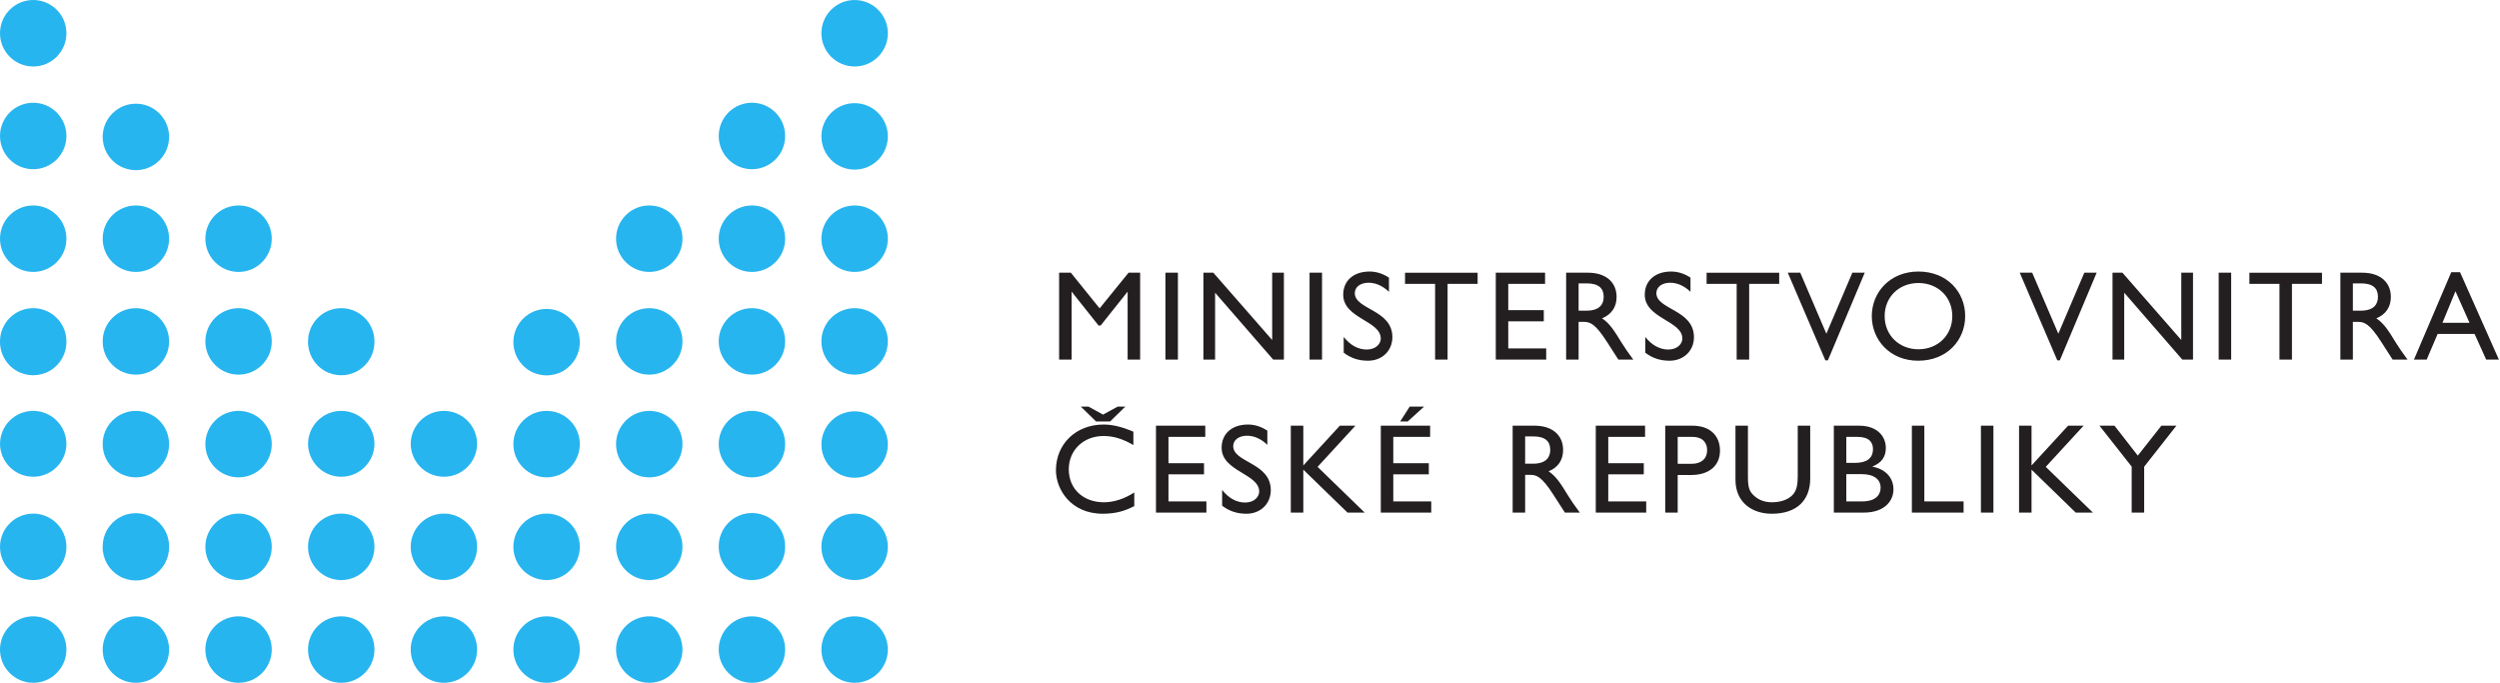
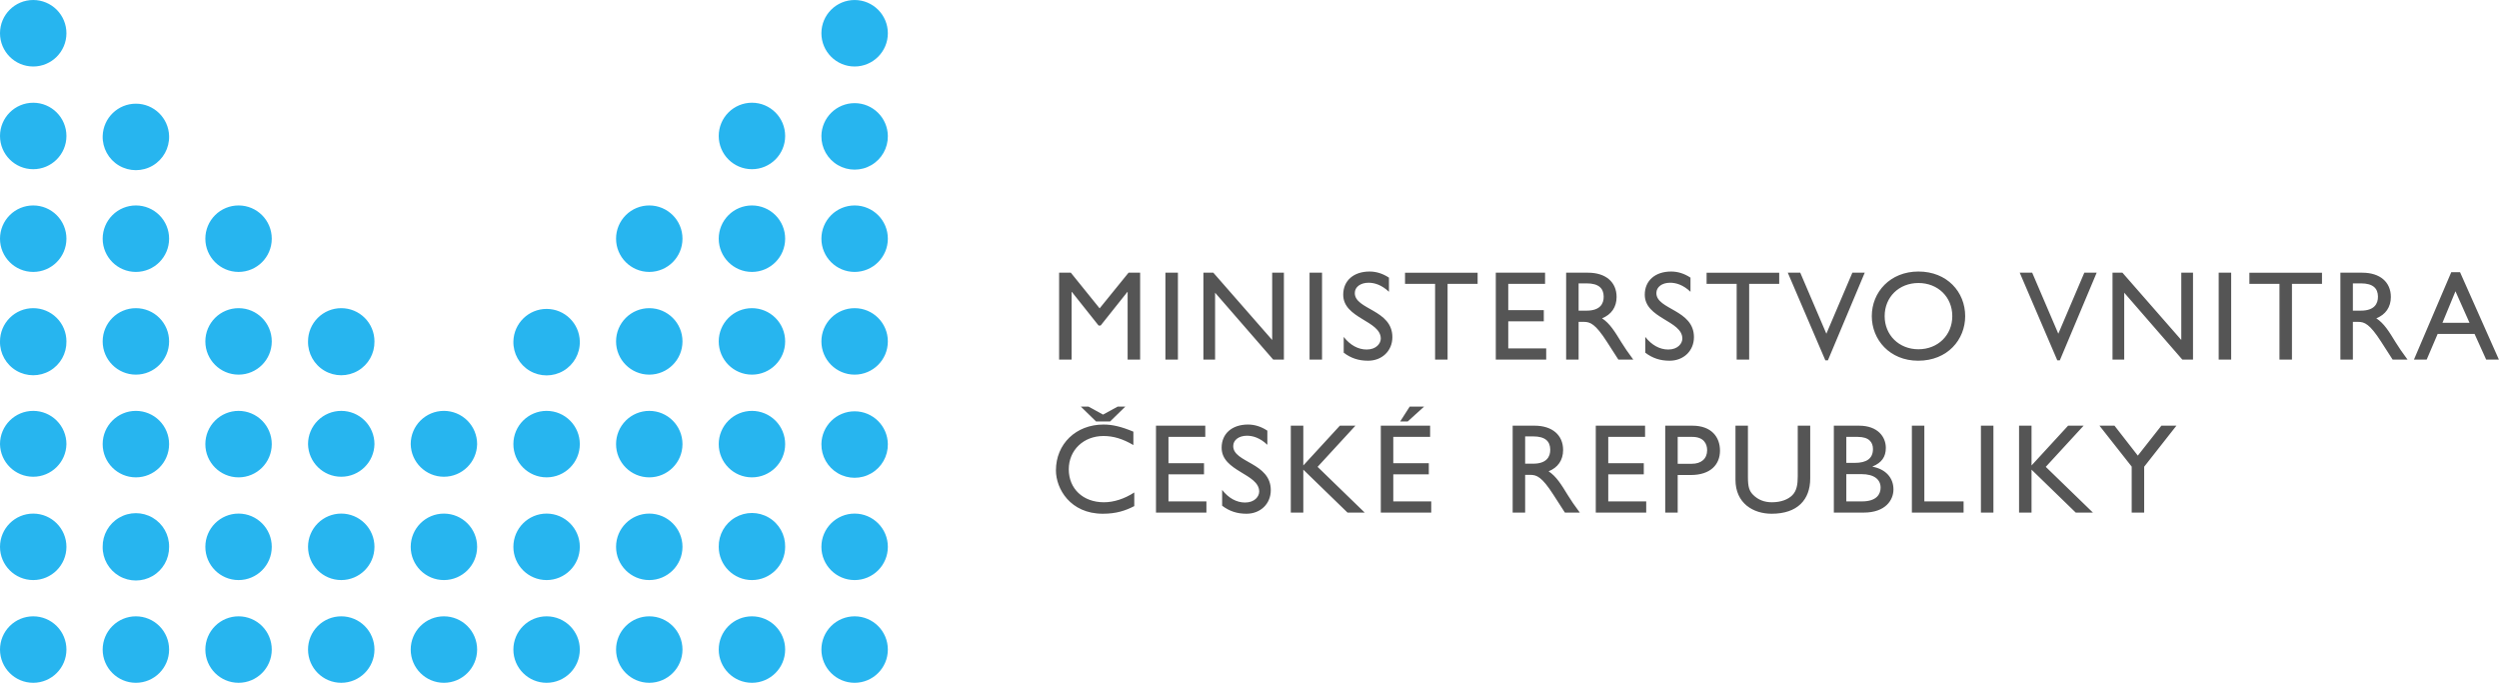
<svg xmlns="http://www.w3.org/2000/svg" width="585.35" height="159.87">
-   <path d="M2002.99 567.58h-21.98V686.4h-.42l-47.01-59.05h-3.56l-46.96 59.05h-.46V567.58h-21.94v152.59h20.58l50.59-62.63 50.81 62.63h20.35v-152.6M2069.36 567.58h-21.98v152.59h21.98v-152.6M2255.56 567.58h-18.81l-102.08 117.47V567.58h-20.54v152.59h17.45l103.38-118.15v118.15h20.6v-152.6M2322.55 567.58h-21.91v152.59h21.91v-152.6M2440.12 686.65c-13.04 12.28-25.54 15.89-35.82 15.89-14.14 0-24.19-7.42-24.19-18.13 0-29.32 66.02-28.88 66.02-77.44 0-23.95-18.14-41.38-42.72-41.38-16.59 0-30 4.44-42.78 14.07v27.74c11.21-14.32 25.29-22.14 40.3-22.14 17 0 24.82 10.75 24.82 19.22 0 31.56-65.99 35.16-65.99 77.04 0 24.8 18.36 40.71 46.37 40.71 11.61 0 23.22-3.58 33.99-10.76v-24.82M2595.88 700.51h-52.77V567.58h-21.94V700.5h-52.82v19.66h127.53V700.5M2714.37 700.51h-64.66v-46.1h62.43v-19.67h-62.43v-47.46h66.65v-19.7h-88.56v152.59h86.57V700.5M2773.29 653.53h14.09c23.49 0 30.24 12.08 29.98 24.84-.2 14.3-8.71 23.06-29.98 23.06h-14.09zm16.59 66.64c30.85 0 50.15-16.27 50.15-42.68 0-17.7-9.22-30.92-25.57-37.42 13.91-9.16 22.37-23.26 34.07-42.28 6.47-10.5 10.24-15.66 20.8-30.21h-26.2l-20.15 31.34c-20.13 31.33-29.32 34.9-40.49 34.9h-9.2v-66.24h-21.9v152.59h38.49M2969.85 686.65c-12.95 12.28-25.49 15.89-35.8 15.89-14.12 0-24.15-7.42-24.15-18.13 0-29.32 66.03-28.88 66.03-77.44 0-23.95-18.14-41.38-42.79-41.38-16.52 0-29.94 4.44-42.73 14.07v27.74c11.24-14.32 25.32-22.14 40.33-22.14 16.99 0 24.81 10.75 24.81 19.22 0 31.56-66.02 35.16-66.02 77.04 0 24.8 18.38 40.71 46.34 40.71 11.58 0 23.28-3.58 33.98-10.76v-24.82M3125.69 700.51h-52.76V567.58h-21.96V700.5h-52.83v19.66h127.55V700.5M3211.25 566.25h-4.47l-66 153.92h21.92l45.85-107.15 45.67 107.15h21.73l-64.7-153.92M3370.28 585.71c34.25 0 59.5 24.82 59.5 58.2 0 33.58-25.25 58.15-59.5 58.15-34.03 0-59.32-24.57-59.32-58.16 0-33.37 25.29-58.19 59.32-58.19zm0 136.52c50.32 0 82.14-35.83 82.14-78.33 0-41.17-30.89-78.3-82.6-78.3-49.9 0-81.46 36.9-81.46 78.3 0 42.3 32.43 78.33 81.92 78.33M3618.7 566.25h-4.44l-66 153.92h21.9l45.89-107.15 45.67 107.15h21.7l-64.72-153.92M3852.68 567.58h-18.8l-102.07 117.47V567.58h-20.56v152.59h17.45l103.37-118.15v118.15h20.61v-152.6M3919.71 567.58h-21.93v152.59h21.93v-152.6M4079.27 700.51h-52.76V567.58h-21.96V700.5h-52.83v19.66h127.55V700.5M4133.52 653.53h14.11c23.48 0 30.19 12.08 29.96 24.84-.18 14.3-8.68 23.06-29.96 23.06h-14.11zm16.58 66.64c30.86 0 50.16-16.27 50.16-42.68 0-17.7-9.2-30.92-25.55-37.42 13.88-9.16 22.37-23.26 34.04-42.28 6.45-10.5 10.27-15.66 20.8-30.21h-26.19l-20.15 31.34c-20.13 31.33-29.32 34.9-40.49 34.9h-9.2v-66.24h-21.94v152.59h38.52M4290.92 632.24h47.49l-24.65 55.31zm99.14-64.66h-22.35l-20.37 45h-64.9l-19.25-45h-22.37l65.56 153.5h15.42l68.26-153.5M1925.57 458.9l-26.85 26.18h13.44l25.67-14.1 25.79 14.1h13.39l-26.85-26.19zm65.55-41.4c-18.79 10.95-34.91 15.89-52.58 15.89-34.95 0-60.92-24.84-60.92-58.43 0-34.23 25.08-57.93 61.81-57.93 17.25 0 36.02 6.01 53.26 17.22V310.3c-15.04-7.8-31.33-13.42-55.27-13.42-57.29 0-82.36 44.08-82.36 76.1 0 46.52 35.16 80.55 83.7 80.55 15.68 0 31.56-3.81 52.36-12.52v-23.52M2117.43 431.83h-64.66v-46.14h62.43v-19.64h-62.43v-47.5h66.65V298.9h-88.59v152.62h86.6v-19.7M2226.48 417.94c-12.98 12.32-25.52 15.94-35.8 15.94-14.09 0-24.16-7.42-24.16-18.18 0-29.28 66-28.87 66-77.41 0-23.97-18.12-41.41-42.75-41.41-16.55 0-29.98 4.47-42.74 14.12v27.74c11.22-14.35 25.29-22.17 40.27-22.17 17 0 24.84 10.75 24.84 19.26 0 31.55-65.98 35.14-65.98 76.98 0 24.82 18.35 40.72 46.3 40.72 11.68 0 23.28-3.6 34.02-10.78v-24.8M2397.53 298.9h-30.2l-77.68 75.4v-75.4h-21.97v152.62h21.97v-69.86l64.21 69.86h27.37l-66.5-72.3 82.8-80.32M2501.9 485.08l-28.88-26.19h-13.21l16.79 26.19zm10.53-53.25h-64.7v-46.14h62.41v-19.64h-62.41v-47.5h66.68V298.9h-88.62v152.62h86.64v-19.7M2679.37 384.8h14.12c23.47 0 30.22 12.14 29.97 24.86-.21 14.34-8.71 23.04-29.97 23.04h-14.12zm16.57 66.72c30.87 0 50.14-16.36 50.14-42.73 0-17.7-9.17-30.9-25.52-37.38 13.88-9.19 22.37-23.28 34.04-42.32 6.46-10.54 10.25-15.66 20.8-30.19h-26.17l-20.2 31.33c-20.12 31.32-29.28 34.92-40.48 34.92h-9.18V298.9h-21.94v152.62h38.51M2890.04 431.83h-64.66v-46.14h62.42v-19.64h-62.42v-47.5h66.68V298.9h-88.6v152.62h86.58v-19.7M2947.38 384.62h24.83c16.38 0 26.89 8.72 26.89 23.93 0 11.18-6.08 23.28-25.99 23.28h-25.73zm25.73 66.9c33.36 0 48.56-19.7 48.56-43.87 0-23.9-16.1-42.76-51.42-42.76h-22.87V298.9h-21.92v152.62h47.65M3180.18 358.88c0-37.37-22.36-62-67.77-62-32.22 0-63.54 18.16-63.54 59.72v94.92h21.89v-90.17c0-17.28 2.28-24.4 9.19-31.35 8.78-8.74 19.7-12.97 32.89-12.97 16.82 0 28.84 5.35 35.81 12.29 7.85 7.85 9.63 19.02 9.63 33.36v88.84h21.9v-92.64M3243.61 318.55h27.54c25.78 0 32.7 12.82 32.7 24.21 0 13.84-10.76 23.7-33.85 23.7h-26.39zm0 67.64h14.57c21.68 0 32.23 8.04 32.23 24.4 0 11.39-6.51 21.24-26.65 21.24h-20.15zm-21.93 65.33h44.34c32.87 0 47.01-19.7 47.01-38.95 0-15.9-7.4-26.15-23.27-32.66v-.46c22.77-4.22 36.66-19.26 36.66-39.83 0-18.81-14.05-40.72-52.37-40.72h-52.37v152.62M3380.67 318.55h68.94V298.9h-90.83v152.62h21.89V318.55M3502.03 298.9h-21.95v152.62h21.95V298.9M3676.84 298.9h-30.17l-77.68 75.4v-75.4h-21.91v152.62h21.91v-69.86l64.24 69.86h27.26l-66.49-72.3 82.84-80.32M3797.12 451.52h26.41l-56.66-72.07V298.9h-21.94v80.78l-56.59 71.84h26.4l40.96-52.57 41.42 52.57" style="fill:#231f20;fill-opacity:1;fill-rule:nonzero;stroke:none" transform="matrix(.13333 0 0 -.13333 0 159.87)" />
+   <path d="M2002.99 567.58h-21.98V686.4h-.42l-47.01-59.05h-3.56l-46.96 59.05h-.46V567.58h-21.94v152.59h20.58l50.59-62.63 50.81 62.63h20.35v-152.6M2069.36 567.58h-21.98v152.59h21.98v-152.6M2255.56 567.58h-18.81l-102.08 117.47V567.58h-20.54v152.59h17.45l103.38-118.15v118.15h20.6v-152.6M2322.55 567.58h-21.91v152.59h21.91v-152.6M2440.12 686.65c-13.04 12.28-25.54 15.89-35.82 15.89-14.14 0-24.19-7.42-24.19-18.13 0-29.32 66.02-28.88 66.02-77.44 0-23.95-18.14-41.38-42.72-41.38-16.59 0-30 4.44-42.78 14.07v27.74c11.21-14.32 25.29-22.14 40.3-22.14 17 0 24.82 10.75 24.82 19.22 0 31.56-65.99 35.16-65.99 77.04 0 24.8 18.36 40.71 46.37 40.71 11.61 0 23.22-3.58 33.99-10.76v-24.82M2595.88 700.51h-52.77V567.58h-21.94V700.5h-52.82v19.66h127.53V700.5M2714.37 700.51h-64.66v-46.1h62.43v-19.67h-62.43v-47.46h66.65v-19.7h-88.56v152.59h86.57V700.5M2773.29 653.53h14.09c23.49 0 30.24 12.08 29.98 24.84-.2 14.3-8.71 23.06-29.98 23.06h-14.09zm16.59 66.64c30.85 0 50.15-16.27 50.15-42.68 0-17.7-9.22-30.92-25.57-37.42 13.91-9.16 22.37-23.26 34.07-42.28 6.47-10.5 10.24-15.66 20.8-30.21h-26.2l-20.15 31.34c-20.13 31.33-29.32 34.9-40.49 34.9h-9.2v-66.24h-21.9v152.59h38.49M2969.85 686.65c-12.95 12.28-25.49 15.89-35.8 15.89-14.12 0-24.15-7.42-24.15-18.13 0-29.32 66.03-28.88 66.03-77.44 0-23.95-18.14-41.38-42.79-41.38-16.52 0-29.94 4.44-42.73 14.07v27.74c11.24-14.32 25.32-22.14 40.33-22.14 16.99 0 24.81 10.75 24.81 19.22 0 31.56-66.02 35.16-66.02 77.04 0 24.8 18.38 40.71 46.34 40.71 11.58 0 23.28-3.58 33.98-10.76v-24.82M3125.69 700.51h-52.76V567.58h-21.96V700.5h-52.83v19.66h127.55V700.5M3211.25 566.25h-4.47l-66 153.92h21.92l45.85-107.15 45.67 107.15h21.73l-64.7-153.92M3370.28 585.71c34.25 0 59.5 24.82 59.5 58.2 0 33.58-25.25 58.15-59.5 58.15-34.03 0-59.32-24.57-59.32-58.16 0-33.37 25.29-58.19 59.32-58.19zm0 136.52c50.32 0 82.14-35.83 82.14-78.33 0-41.17-30.89-78.3-82.6-78.3-49.9 0-81.46 36.9-81.46 78.3 0 42.3 32.43 78.33 81.92 78.33M3618.7 566.25h-4.44l-66 153.92h21.9l45.89-107.15 45.67 107.15h21.7l-64.72-153.92M3852.68 567.58h-18.8l-102.07 117.47V567.58h-20.56v152.59h17.45l103.37-118.15v118.15h20.61v-152.6M3919.71 567.58h-21.93v152.59h21.93v-152.6M4079.27 700.51h-52.76V567.58h-21.96V700.5h-52.83v19.66h127.55V700.5M4133.52 653.53h14.11c23.48 0 30.19 12.08 29.96 24.84-.18 14.3-8.68 23.06-29.96 23.06h-14.11zm16.58 66.64c30.86 0 50.16-16.27 50.16-42.68 0-17.7-9.2-30.92-25.55-37.42 13.88-9.16 22.37-23.26 34.04-42.28 6.45-10.5 10.27-15.66 20.8-30.21h-26.19l-20.15 31.34c-20.13 31.33-29.32 34.9-40.49 34.9h-9.2v-66.24h-21.94v152.59h38.52M4290.92 632.24h47.49l-24.65 55.31zm99.14-64.66h-22.35l-20.37 45h-64.9l-19.25-45h-22.37l65.56 153.5h15.42l68.26-153.5M1925.57 458.9l-26.85 26.18h13.44l25.67-14.1 25.79 14.1h13.39l-26.85-26.19zm65.55-41.4c-18.79 10.95-34.91 15.89-52.58 15.89-34.95 0-60.92-24.84-60.92-58.43 0-34.23 25.08-57.93 61.81-57.93 17.25 0 36.02 6.01 53.26 17.22V310.3c-15.04-7.8-31.33-13.42-55.27-13.42-57.29 0-82.36 44.08-82.36 76.1 0 46.52 35.16 80.55 83.7 80.55 15.68 0 31.56-3.81 52.36-12.52v-23.52M2117.43 431.83h-64.66v-46.14h62.43v-19.64h-62.43v-47.5h66.65V298.9h-88.59v152.62h86.6v-19.7M2226.48 417.94c-12.98 12.32-25.52 15.94-35.8 15.94-14.09 0-24.16-7.42-24.16-18.18 0-29.28 66-28.87 66-77.41 0-23.97-18.12-41.41-42.75-41.41-16.55 0-29.98 4.47-42.74 14.12v27.74c11.22-14.35 25.29-22.17 40.27-22.17 17 0 24.84 10.75 24.84 19.26 0 31.55-65.98 35.14-65.98 76.98 0 24.82 18.35 40.72 46.3 40.72 11.68 0 23.28-3.6 34.02-10.78v-24.8M2397.53 298.9h-30.2l-77.68 75.4v-75.4h-21.97v152.62h21.97v-69.86l64.21 69.86h27.37l-66.5-72.3 82.8-80.32M2501.9 485.08l-28.88-26.19h-13.21l16.79 26.19zm10.53-53.25h-64.7v-46.14h62.41v-19.64h-62.41v-47.5h66.68V298.9h-88.62v152.62h86.64v-19.7M2679.37 384.8h14.12c23.47 0 30.22 12.14 29.97 24.86-.21 14.34-8.71 23.04-29.97 23.04h-14.12zm16.57 66.72c30.87 0 50.14-16.36 50.14-42.73 0-17.7-9.17-30.9-25.52-37.38 13.88-9.19 22.37-23.28 34.04-42.32 6.46-10.54 10.25-15.66 20.8-30.19h-26.17l-20.2 31.33c-20.12 31.32-29.28 34.92-40.48 34.92h-9.18V298.9h-21.94v152.62h38.51M2890.04 431.83h-64.66v-46.14h62.42v-19.64h-62.42v-47.5h66.68V298.9h-88.6v152.62h86.58v-19.7M2947.38 384.62h24.83c16.38 0 26.89 8.72 26.89 23.93 0 11.18-6.08 23.28-25.99 23.28h-25.73zm25.73 66.9c33.36 0 48.56-19.7 48.56-43.87 0-23.9-16.1-42.76-51.42-42.76h-22.87V298.9h-21.92v152.62h47.65M3180.18 358.88c0-37.37-22.36-62-67.77-62-32.22 0-63.54 18.16-63.54 59.72v94.92h21.89v-90.17c0-17.28 2.28-24.4 9.19-31.35 8.78-8.74 19.7-12.97 32.89-12.97 16.82 0 28.84 5.35 35.81 12.29 7.85 7.85 9.63 19.02 9.63 33.36v88.84h21.9v-92.64M3243.61 318.55h27.54c25.78 0 32.7 12.82 32.7 24.21 0 13.84-10.76 23.7-33.85 23.7h-26.39zm0 67.64h14.57c21.68 0 32.23 8.04 32.23 24.4 0 11.39-6.51 21.24-26.65 21.24h-20.15zm-21.93 65.33h44.34c32.87 0 47.01-19.7 47.01-38.95 0-15.9-7.4-26.15-23.27-32.66v-.46c22.77-4.22 36.66-19.26 36.66-39.83 0-18.81-14.05-40.72-52.37-40.72h-52.37v152.62M3380.67 318.55h68.94V298.9h-90.83v152.62h21.89V318.55M3502.03 298.9h-21.95v152.62h21.95V298.9M3676.84 298.9h-30.17l-77.68 75.4v-75.4h-21.91v152.62h21.91v-69.86l64.24 69.86h27.26l-66.49-72.3 82.84-80.32M3797.12 451.52h26.41l-56.66-72.07V298.9h-21.94v80.78l-56.59 71.84h26.4l40.96-52.57 41.42 52.57" style="fill:#555;fill-opacity:1;fill-rule:nonzero;stroke:none" transform="matrix(.13333 0 0 -.13333 0 159.87)" />
  <path d="M116.7 1140.6a58.38 58.38 0 0 0-58.38-58.33A58.39 58.39 0 0 0 0 1140.71a58.34 58.34 0 0 0 58.4 58.33 58.34 58.34 0 0 0 58.3-58.44M1559.77 1140.6a58.42 58.42 0 0 0-58.41-58.33 58.41 58.41 0 0 0-58.33 58.44 58.37 58.37 0 1 0 116.74-.11M116.7 960.21a58.35 58.35 0 0 0-116.7.11 58.35 58.35 0 1 0 116.7-.11M297.08 960.21a58.37 58.37 0 1 0-116.69.16 58.37 58.37 0 0 0 116.69-.16M1379.36 960.21a58.32 58.32 0 0 0-58.37-58.29 58.37 58.37 0 0 0-58.33 58.4 58.33 58.33 0 0 0 58.41 58.33 58.35 58.35 0 0 0 58.29-58.44M1559.77 960.21a58.38 58.38 0 1 0-116.75.17 58.38 58.38 0 0 0 116.75-.17M116.7 779.85a58.39 58.39 0 0 0-58.38-58.33A58.38 58.38 0 0 0 0 779.96a58.3 58.3 0 0 0 58.4 58.29 58.31 58.31 0 0 0 58.3-58.4M297.08 779.85a58.38 58.38 0 0 0-58.39-58.33 58.4 58.4 0 0 0-58.32 58.44 58.32 58.32 0 0 0 58.42 58.29 58.3 58.3 0 0 0 58.29-58.4M477.44 779.85a58.36 58.36 0 0 0-58.37-58.33 58.39 58.39 0 0 0-58.31 58.44 58.3 58.3 0 0 0 58.43 58.29c32.2 0 58.29-26.13 58.25-58.4M1198.99 779.85a58.41 58.41 0 0 0-58.37-58.33 58.4 58.4 0 0 0-58.33 58.44 58.28 58.28 0 0 0 58.41 58.29 58.33 58.33 0 0 0 58.29-58.4M1379.36 779.85a58.36 58.36 0 0 0-58.37-58.33 58.4 58.4 0 0 0-58.33 58.44 58.3 58.3 0 0 0 58.41 58.29 58.3 58.3 0 0 0 58.29-58.4M1559.77 779.85a58.42 58.42 0 0 0-58.41-58.33 58.4 58.4 0 0 0-58.33 58.44 58.33 58.33 0 0 0 58.44 58.29 58.33 58.33 0 0 0 58.3-58.4M116.7 599.48a58.36 58.36 0 1 0-116.7.07 58.32 58.32 0 0 0 58.4 58.33 58.31 58.31 0 0 0 58.3-58.4M297.08 599.48a58.35 58.35 0 1 0-116.71.07 58.35 58.35 0 0 0 58.42 58.33 58.3 58.3 0 0 0 58.29-58.4M477.44 599.48a58.33 58.33 0 0 0-58.37-58.33 58.37 58.37 0 0 0-58.31 58.4 58.32 58.32 0 0 0 58.43 58.33c32.2 0 58.29-26.13 58.25-58.4M657.85 599.48a58.36 58.36 0 1 0-116.7.07 58.3 58.3 0 0 0 58.4 58.33 58.29 58.29 0 0 0 58.3-58.4M1018.62 599.48a58.37 58.37 0 1 0-116.71.09 58.37 58.37 0 0 0 116.71-.1M1198.99 599.48a58.38 58.38 0 0 0-58.37-58.33 58.38 58.38 0 0 0-58.33 58.4 58.3 58.3 0 0 0 58.41 58.33 58.33 58.33 0 0 0 58.29-58.4M1379.36 599.48a58.33 58.33 0 0 0-58.37-58.33 58.38 58.38 0 0 0-58.33 58.4 58.32 58.32 0 0 0 58.41 58.33 58.3 58.3 0 0 0 58.29-58.4M1559.77 599.48a58.4 58.4 0 0 0-58.41-58.33 58.38 58.38 0 0 0-58.33 58.4 58.35 58.35 0 0 0 58.44 58.33 58.33 58.33 0 0 0 58.3-58.4M116.7 419.07a58.36 58.36 0 0 0-116.7.11c0 32.3 26.2 58.37 58.4 58.33a58.33 58.33 0 0 0 58.3-58.44M297.08 419.07a58.35 58.35 0 0 0-116.71.11 58.35 58.35 0 0 0 58.42 58.33 58.32 58.32 0 0 0 58.29-58.44M477.44 419.07a58.33 58.33 0 0 0-58.37-58.3 58.36 58.36 0 0 0-58.31 58.41 58.32 58.32 0 0 0 58.43 58.33 58.3 58.3 0 0 0 58.25-58.44M657.85 419.07a58.36 58.36 0 0 0-116.7.11 58.3 58.3 0 0 0 58.4 58.33 58.3 58.3 0 0 0 58.3-58.44M838.22 419.07a58.36 58.36 0 0 0-116.7.11c0 32.3 26.21 58.37 58.4 58.33a58.34 58.34 0 0 0 58.3-58.44M1018.62 419.07a58.36 58.36 0 1 0-58.29 58.44c32.2 0 58.29-26.15 58.29-58.44M1198.99 419.07a58.38 58.38 0 0 0-58.37-58.3 58.37 58.37 0 0 0-58.33 58.41 58.3 58.3 0 0 0 58.41 58.33c32.2 0 58.29-26.15 58.29-58.44M1379.36 419.07a58.33 58.33 0 0 0-58.37-58.3 58.37 58.37 0 0 0-58.33 58.41 58.33 58.33 0 0 0 58.41 58.33 58.32 58.32 0 0 0 58.29-58.44M1559.77 419.07a58.37 58.37 0 1 0-116.73.16 58.37 58.37 0 0 0 116.73-.16M116.7 238.7a58.35 58.35 0 1 0-116.7.12 58.35 58.35 0 1 0 116.7-.12M297.08 238.7a58.36 58.36 0 1 0-116.71.12 58.36 58.36 0 1 0 116.71-.12M477.44 238.7a58.33 58.33 0 0 0-58.37-58.3 58.36 58.36 0 0 0-58.31 58.42 58.36 58.36 0 0 0 58.43 58.32 58.33 58.33 0 0 0 58.25-58.44M657.85 238.7a58.35 58.35 0 1 0-116.7.12 58.33 58.33 0 0 0 58.4 58.32 58.34 58.34 0 0 0 58.3-58.44M838.22 238.7a58.35 58.35 0 1 0-116.7.12 58.35 58.35 0 1 0 116.7-.12M1018.62 238.7a58.36 58.36 0 1 0-116.73.12 58.39 58.39 0 0 0 58.44 58.32 58.39 58.39 0 0 0 58.29-58.44M1198.99 238.7a58.38 58.38 0 0 0-58.37-58.3 58.37 58.37 0 0 0-58.33 58.42 58.34 58.34 0 0 0 58.41 58.32 58.39 58.39 0 0 0 58.29-58.44M1379.36 238.7a58.33 58.33 0 0 0-58.37-58.3 58.37 58.37 0 0 0-58.33 58.42 58.36 58.36 0 1 0 116.7-.12M1559.77 238.7a58.37 58.37 0 1 0-116.74.13 58.37 58.37 0 0 0 116.74-.13M116.7 58.33A58.4 58.4 0 0 0 58.31 0 58.37 58.37 0 0 0 0 58.42a58.3 58.3 0 0 0 58.4 58.31 58.3 58.3 0 0 0 58.3-58.4M297.08 58.33A58.39 58.39 0 0 0 238.7 0a58.38 58.38 0 0 0-58.33 58.42 58.33 58.33 0 0 0 58.42 58.31 58.3 58.3 0 0 0 58.29-58.4M477.44 58.33A58.36 58.36 0 0 0 419.07 0a58.38 58.38 0 0 0-58.31 58.42 58.3 58.3 0 0 0 58.43 58.31 58.28 58.28 0 0 0 58.25-58.4M657.85 58.33A58.39 58.39 0 0 0 599.48 0a58.38 58.38 0 0 0-58.33 58.42 58.27 58.27 0 0 0 58.4 58.31 58.28 58.28 0 0 0 58.3-58.4M838.22 58.33A58.4 58.4 0 0 0 779.85 0a58.38 58.38 0 0 0-58.33 58.42 58.3 58.3 0 0 0 58.4 58.31 58.32 58.32 0 0 0 58.3-58.4M1018.62 58.33A58.42 58.42 0 0 0 960.22 0a58.38 58.38 0 0 0-58.33 58.42 58.33 58.33 0 0 0 58.44 58.31 58.33 58.33 0 0 0 58.29-58.4M1198.99 58.33A58.42 58.42 0 0 0 1140.62 0a58.39 58.39 0 0 0-58.33 58.42 58.28 58.28 0 0 0 58.41 58.31 58.33 58.33 0 0 0 58.29-58.4M1379.36 58.33A58.37 58.37 0 0 0 1320.99 0a58.39 58.39 0 0 0-58.33 58.42 58.3 58.3 0 0 0 58.41 58.31 58.3 58.3 0 0 0 58.29-58.4M1559.77 58.33A58.43 58.43 0 0 0 1501.36 0a58.4 58.4 0 0 0-58.33 58.42 58.33 58.33 0 0 0 58.44 58.31 58.33 58.33 0 0 0 58.3-58.4" style="fill:#27b5ef;fill-opacity:1;fill-rule:nonzero;stroke:none" transform="matrix(.13333 0 0 -.13333 0 159.87)" />
</svg>
